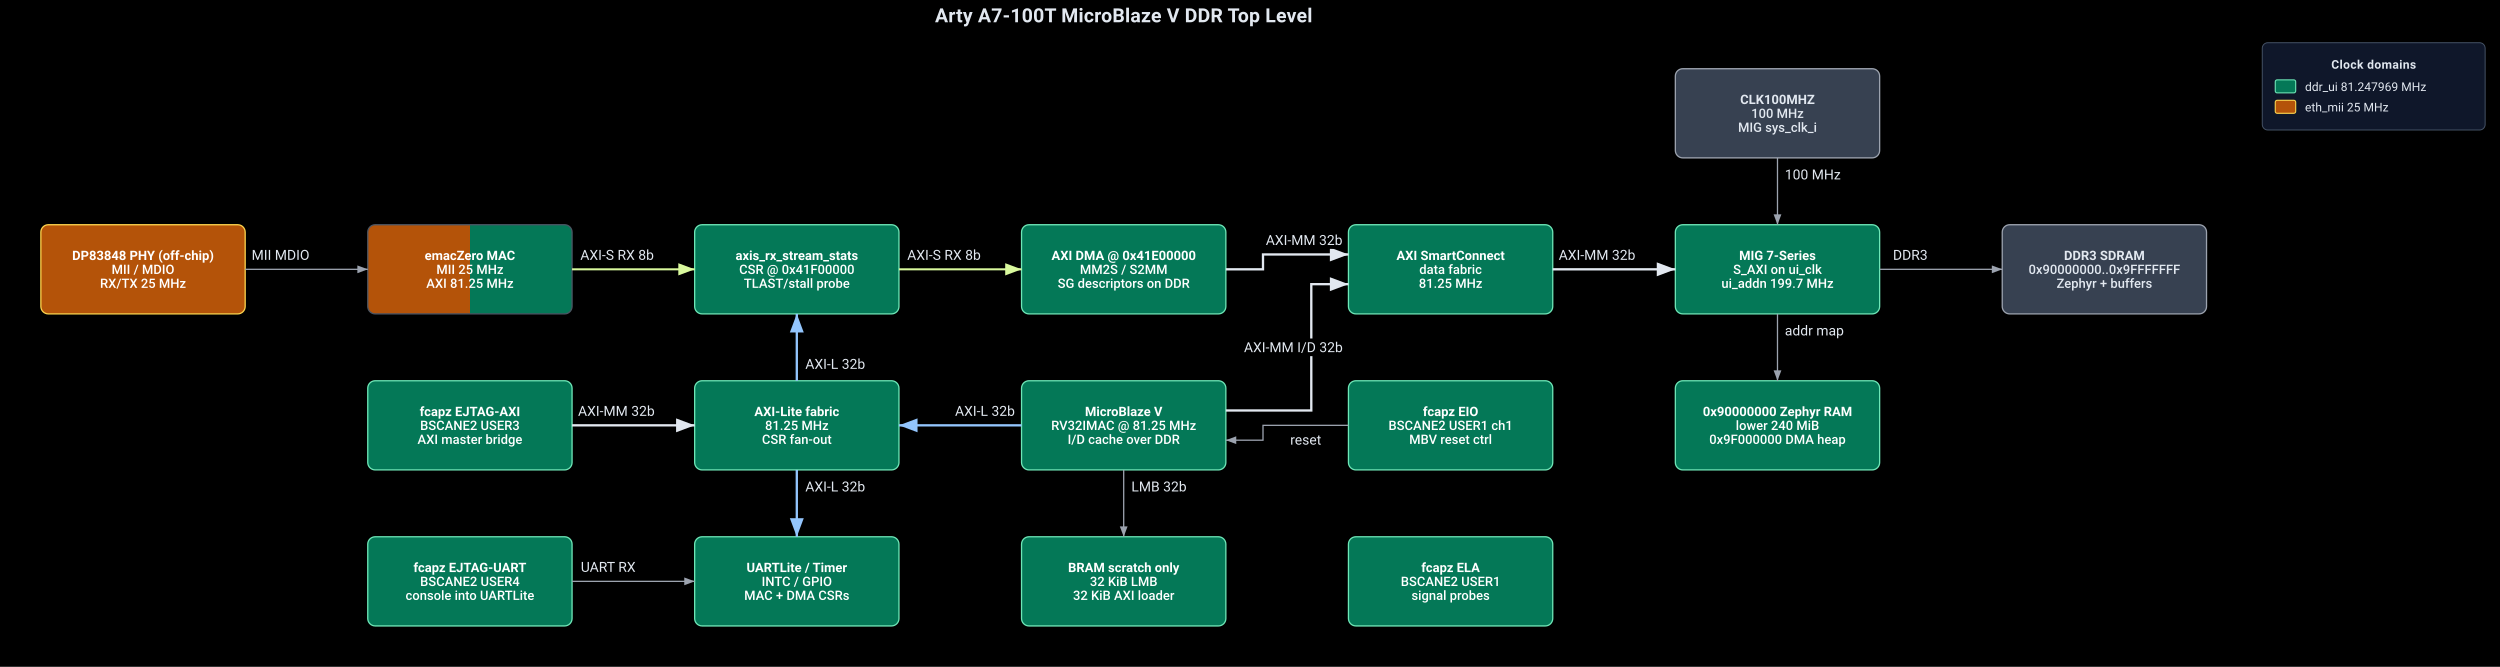
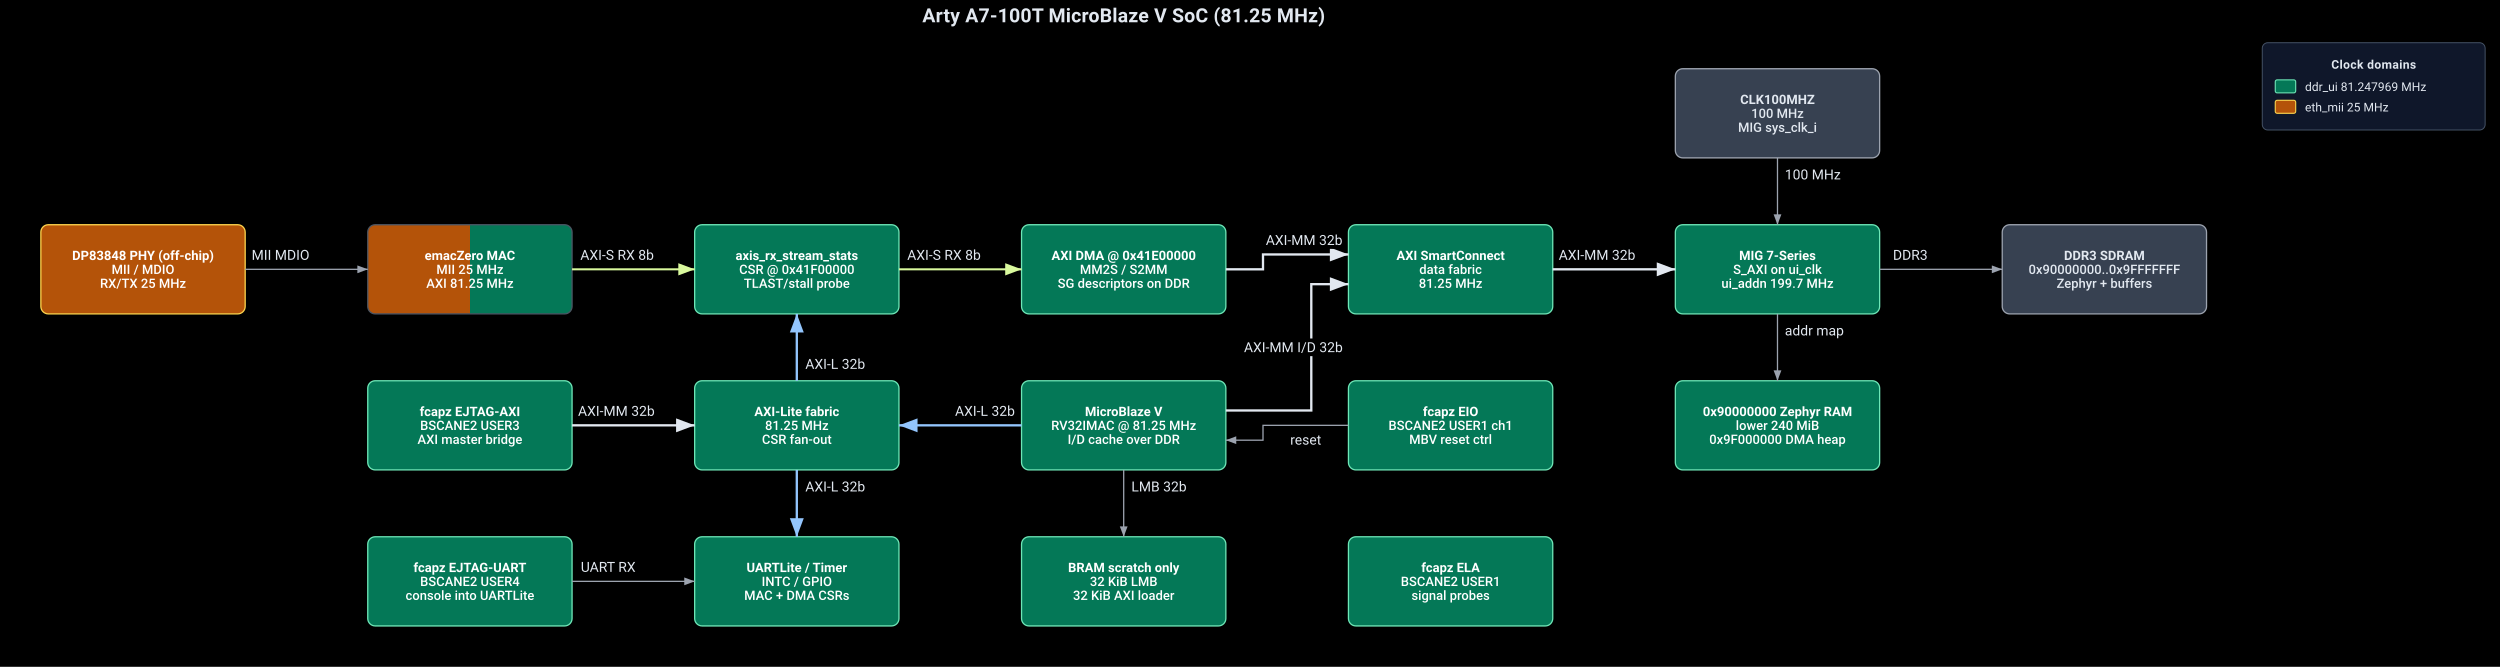
<svg xmlns="http://www.w3.org/2000/svg" width="2692" height="718" viewBox="0 0 2692 718" font-family="ui-sans-serif, system-ui, -apple-system, 'Segoe UI', Roboto, 'Helvetica Neue', Arial, sans-serif" style="background:#000000">
  <defs>
    <marker id="ah-solid" markerWidth="9" markerHeight="9" refX="8" refY="3" orient="auto">
      <path d="M0,0 L0,6 L8,3 z" fill="#e2e8f0" />
    </marker>
    <marker id="ah-thin" markerWidth="9" markerHeight="9" refX="8" refY="3" orient="auto">
      <path d="M0,0 L0,6 L8,3 z" fill="#9ca3af" />
    </marker>
    <marker id="ah-stream" markerWidth="9" markerHeight="9" refX="8" refY="3" orient="auto">
      <path d="M0,0 L0,6 L8,3 z" fill="#d9f99d" />
    </marker>
    <marker id="ah-axil" markerWidth="9" markerHeight="9" refX="8" refY="3" orient="auto">
      <path d="M0,0 L0,6 L8,3 z" fill="#93c5fd" />
    </marker>
    <marker id="ah-tilelink" markerWidth="9" markerHeight="9" refX="8" refY="3" orient="auto">
      <path d="M0,0 L0,6 L8,3 z" fill="#5eead4" />
    </marker>
    <marker id="ah-cdc" markerWidth="9" markerHeight="9" refX="8" refY="3" orient="auto">
      <path d="M0,0 L0,6 L8,3 z" fill="#d8b4fe" />
    </marker>
    <marker id="ah-open" markerWidth="9" markerHeight="9" refX="8" refY="3" orient="auto">
      <path d="M0.5,0.5 L0.5,5.5 L8,3 z" fill="#000000" stroke="#e2e8f0" stroke-width="1" />
    </marker>
    <linearGradient id="grad-emaczero" x1="0%" y1="0%" x2="100%" y2="0%">
      <stop offset="50%" stop-color="#B45309" />
      <stop offset="50%" stop-color="#047857" />
    </linearGradient>
  </defs>
  <rect width="2692" height="718" fill="#000000" id="_canvas_bg" />
-   <text x="1210.0" y="24" text-anchor="middle" font-size="21" font-weight="600" fill="#e2e8f0" letter-spacing="0.2">Arty A7-100T MicroBlaze V DDR Top Level</text>
+   <text x="1210.0" y="24" text-anchor="middle" font-size="21" font-weight="600" fill="#e2e8f0" letter-spacing="0.2">Arty A7-100T MicroBlaze V SoC (81.25 MHz)</text>
  <rect id="clk100" x="1804" y="74" width="220" height="96" fill="#374151" stroke="#9ca3af" stroke-width="1.4" rx="8" />
  <text x="1914" y="112" text-anchor="middle" font-size="14" font-weight="600" fill="#e2e8f0">CLK100MHZ</text>
  <text x="1914" y="127" text-anchor="middle" font-size="14" font-weight="500" fill="#e2e8f0">100 MHz</text>
  <text x="1914" y="142" text-anchor="middle" font-size="14" font-weight="500" fill="#e2e8f0">MIG sys_clk_i</text>
  <rect id="eth_phy" x="44" y="242" width="220" height="96" fill="#B45309" stroke="#FCD34D" stroke-width="1.4" rx="8" />
  <text x="154" y="280" text-anchor="middle" font-size="14" font-weight="600" fill="#ffffff">DP83848 PHY (off-chip)</text>
  <text x="154" y="295" text-anchor="middle" font-size="14" font-weight="500" fill="#ffffff">MII / MDIO</text>
  <text x="154" y="310" text-anchor="middle" font-size="14" font-weight="500" fill="#ffffff">RX/TX 25 MHz</text>
  <rect id="emaczero" x="396" y="242" width="220" height="96" fill="url(#grad-emaczero)" stroke="#4b5563" stroke-width="1.4" rx="8" />
  <text x="506" y="280" text-anchor="middle" font-size="14" font-weight="600" fill="#ffffff">emacZero MAC</text>
  <text x="506" y="295" text-anchor="middle" font-size="14" font-weight="500" fill="#ffffff">MII 25 MHz</text>
  <text x="506" y="310" text-anchor="middle" font-size="14" font-weight="500" fill="#ffffff">AXI 81.25 MHz</text>
  <rect id="axis_rx_stats" x="748" y="242" width="220" height="96" fill="#047857" stroke="#6EE7B7" stroke-width="1.4" rx="8" />
  <text x="858" y="280" text-anchor="middle" font-size="14" font-weight="600" fill="#ffffff">axis_rx_stream_stats</text>
  <text x="858" y="295" text-anchor="middle" font-size="14" font-weight="500" fill="#ffffff">CSR @ 0x41F00000</text>
  <text x="858" y="310" text-anchor="middle" font-size="14" font-weight="500" fill="#ffffff">TLAST/stall probe</text>
  <rect id="axi_dma" x="1100" y="242" width="220" height="96" fill="#047857" stroke="#6EE7B7" stroke-width="1.4" rx="8" />
  <text x="1210" y="280" text-anchor="middle" font-size="14" font-weight="600" fill="#ffffff">AXI DMA @ 0x41E00000</text>
  <text x="1210" y="295" text-anchor="middle" font-size="14" font-weight="500" fill="#ffffff">MM2S / S2MM</text>
  <text x="1210" y="310" text-anchor="middle" font-size="14" font-weight="500" fill="#ffffff">SG descriptors on DDR</text>
  <rect id="ddr_axi" x="1452" y="242" width="220" height="96" fill="#047857" stroke="#6EE7B7" stroke-width="1.4" rx="8" />
  <text x="1562" y="280" text-anchor="middle" font-size="14" font-weight="600" fill="#ffffff">AXI SmartConnect</text>
  <text x="1562" y="295" text-anchor="middle" font-size="14" font-weight="500" fill="#ffffff">data fabric</text>
  <text x="1562" y="310" text-anchor="middle" font-size="14" font-weight="500" fill="#ffffff">81.25 MHz</text>
  <rect id="mig" x="1804" y="242" width="220" height="96" fill="#047857" stroke="#6EE7B7" stroke-width="1.4" rx="8" />
  <text x="1914" y="280" text-anchor="middle" font-size="14" font-weight="600" fill="#ffffff">MIG 7-Series</text>
  <text x="1914" y="295" text-anchor="middle" font-size="14" font-weight="500" fill="#ffffff">S_AXI on ui_clk</text>
  <text x="1914" y="310" text-anchor="middle" font-size="14" font-weight="500" fill="#ffffff">ui_addn 199.7 MHz</text>
  <rect id="ddr3" x="2156" y="242" width="220" height="96" fill="#374151" stroke="#9ca3af" stroke-width="1.4" rx="8" />
  <text x="2266" y="280" text-anchor="middle" font-size="14" font-weight="600" fill="#e2e8f0">DDR3 SDRAM</text>
  <text x="2266" y="295" text-anchor="middle" font-size="14" font-weight="500" fill="#e2e8f0">0x90000000..0x9FFFFFFF</text>
  <text x="2266" y="310" text-anchor="middle" font-size="14" font-weight="500" fill="#e2e8f0">Zephyr + buffers</text>
  <rect id="fcapz_ejtagaxi" x="396" y="410" width="220" height="96" fill="#047857" stroke="#6EE7B7" stroke-width="1.4" rx="8" />
  <text x="506" y="448" text-anchor="middle" font-size="14" font-weight="600" fill="#ffffff">fcapz EJTAG-AXI</text>
  <text x="506" y="463" text-anchor="middle" font-size="14" font-weight="500" fill="#ffffff">BSCANE2 USER3</text>
  <text x="506" y="478" text-anchor="middle" font-size="14" font-weight="500" fill="#ffffff">AXI master bridge</text>
  <rect id="ctrl_axi" x="748" y="410" width="220" height="96" fill="#047857" stroke="#6EE7B7" stroke-width="1.4" rx="8" />
  <text x="858" y="448" text-anchor="middle" font-size="14" font-weight="600" fill="#ffffff">AXI-Lite fabric</text>
  <text x="858" y="463" text-anchor="middle" font-size="14" font-weight="500" fill="#ffffff">81.25 MHz</text>
  <text x="858" y="478" text-anchor="middle" font-size="14" font-weight="500" fill="#ffffff">CSR fan-out</text>
  <rect id="mbv" x="1100" y="410" width="220" height="96" fill="#047857" stroke="#6EE7B7" stroke-width="1.4" rx="8" />
  <text x="1210" y="448" text-anchor="middle" font-size="14" font-weight="600" fill="#ffffff">MicroBlaze V</text>
  <text x="1210" y="463" text-anchor="middle" font-size="14" font-weight="500" fill="#ffffff">RV32IMAC @ 81.25 MHz</text>
  <text x="1210" y="478" text-anchor="middle" font-size="14" font-weight="500" fill="#ffffff">I/D cache over DDR</text>
  <rect id="fcapz_eio" x="1452" y="410" width="220" height="96" fill="#047857" stroke="#6EE7B7" stroke-width="1.4" rx="8" />
  <text x="1562" y="448" text-anchor="middle" font-size="14" font-weight="600" fill="#ffffff">fcapz EIO</text>
  <text x="1562" y="463" text-anchor="middle" font-size="14" font-weight="500" fill="#ffffff">BSCANE2 USER1 ch1</text>
  <text x="1562" y="478" text-anchor="middle" font-size="14" font-weight="500" fill="#ffffff">MBV reset ctrl</text>
  <rect id="ddr_map" x="1804" y="410" width="220" height="96" fill="#047857" stroke="#6EE7B7" stroke-width="1.4" rx="8" />
  <text x="1914" y="448" text-anchor="middle" font-size="14" font-weight="600" fill="#ffffff">0x90000000 Zephyr RAM</text>
  <text x="1914" y="463" text-anchor="middle" font-size="14" font-weight="500" fill="#ffffff">lower 240 MiB</text>
  <text x="1914" y="478" text-anchor="middle" font-size="14" font-weight="500" fill="#ffffff">0x9F000000 DMA heap</text>
  <rect id="fcapz_ejtaguart" x="396" y="578" width="220" height="96" fill="#047857" stroke="#6EE7B7" stroke-width="1.4" rx="8" />
  <text x="506" y="616" text-anchor="middle" font-size="14" font-weight="600" fill="#ffffff">fcapz EJTAG-UART</text>
  <text x="506" y="631" text-anchor="middle" font-size="14" font-weight="500" fill="#ffffff">BSCANE2 USER4</text>
  <text x="506" y="646" text-anchor="middle" font-size="14" font-weight="500" fill="#ffffff">console into UARTLite</text>
  <rect id="peripherals" x="748" y="578" width="220" height="96" fill="#047857" stroke="#6EE7B7" stroke-width="1.4" rx="8" />
  <text x="858" y="616" text-anchor="middle" font-size="14" font-weight="600" fill="#ffffff">UARTLite / Timer</text>
  <text x="858" y="631" text-anchor="middle" font-size="14" font-weight="500" fill="#ffffff">INTC / GPIO</text>
  <text x="858" y="646" text-anchor="middle" font-size="14" font-weight="500" fill="#ffffff">MAC + DMA CSRs</text>
  <rect id="loader_bram" x="1100" y="578" width="220" height="96" fill="#047857" stroke="#6EE7B7" stroke-width="1.4" rx="8" />
  <text x="1210" y="616" text-anchor="middle" font-size="14" font-weight="600" fill="#ffffff">BRAM scratch only</text>
  <text x="1210" y="631" text-anchor="middle" font-size="14" font-weight="500" fill="#ffffff">32 KiB LMB</text>
  <text x="1210" y="646" text-anchor="middle" font-size="14" font-weight="500" fill="#ffffff">32 KiB AXI loader</text>
  <rect id="fcapz_ela" x="1452" y="578" width="220" height="96" fill="#047857" stroke="#6EE7B7" stroke-width="1.4" rx="8" />
  <text x="1562" y="616" text-anchor="middle" font-size="14" font-weight="600" fill="#ffffff">fcapz ELA</text>
  <text x="1562" y="631" text-anchor="middle" font-size="14" font-weight="500" fill="#ffffff">BSCANE2 USER1</text>
  <text x="1562" y="646" text-anchor="middle" font-size="14" font-weight="500" fill="#ffffff">signal probes</text>
  <mask id="edge-label-clearance" maskUnits="userSpaceOnUse">
    <rect width="2692" height="718" fill="#ffffff" />
    <rect x="1920.0" y="178.5" width="64.0" height="19.0" fill="#000000" />
    <rect x="268.0" y="265.0" width="68.2" height="19.0" fill="#000000" />
    <rect x="620.0" y="265.0" width="89.0" height="19.0" fill="#000000" />
    <rect x="972.0" y="265.0" width="89.0" height="19.0" fill="#000000" />
    <rect x="1360.6" y="249.0" width="87.4" height="19.0" fill="#000000" />
    <rect x="1676.0" y="265.0" width="87.4" height="19.0" fill="#000000" />
    <rect x="2034.6" y="265.0" width="44.8" height="19.0" fill="#000000" />
    <rect x="1337.3" y="364.5" width="110.7" height="19.0" fill="#000000" />
    <rect x="1025.3" y="433.0" width="70.7" height="19.0" fill="#000000" />
    <rect x="1216.0" y="514.5" width="64.0" height="19.0" fill="#000000" />
    <rect x="864.0" y="514.5" width="70.7" height="19.0" fill="#000000" />
    <rect x="864.0" y="382.5" width="70.7" height="19.0" fill="#000000" />
    <rect x="1920.0" y="346.5" width="67.4" height="19.0" fill="#000000" />
    <rect x="620.0" y="433.0" width="87.4" height="19.0" fill="#000000" />
    <rect x="620.0" y="601.0" width="69.8" height="19.0" fill="#000000" />
    <rect x="1387.3" y="464.0" width="37.3" height="19.0" fill="#000000" />
  </mask>
  <path id="edge_clk100_to_mig" d="M 1914.0,170.0 L 1914.0,206.0 L 1914.0,242.0" stroke="#9ca3af" stroke-width="1.4" fill="none" marker-end="url(#ah-thin)" mask="url(#edge-label-clearance)" />
  <path id="edge_eth_phy_to_emaczero" d="M 264.0,290.0 L 330.0,290.0 L 396.0,290.0" stroke="#9ca3af" stroke-width="1.4" fill="none" marker-end="url(#ah-thin)" mask="url(#edge-label-clearance)" />
  <path id="edge_emaczero_to_axis_rx_stats" d="M 616.0,290.0 L 682.0,290.0 L 748.0,290.0" stroke="#d9f99d" stroke-width="2.2" fill="none" marker-end="url(#ah-stream)" mask="url(#edge-label-clearance)" />
  <path id="edge_axis_rx_stats_to_axi_dma" d="M 968.0,290.0 L 1034.0,290.0 L 1100.0,290.0" stroke="#d9f99d" stroke-width="2.2" fill="none" marker-end="url(#ah-stream)" mask="url(#edge-label-clearance)" />
  <path id="edge_axi_dma_to_ddr_axi" d="M 1320.0,290.0 L 1360.0,290.0 L 1360.0,274.0 L 1452.0,274.0" stroke="#e2e8f0" stroke-width="2.5" fill="none" marker-end="url(#ah-solid)" mask="url(#edge-label-clearance)" />
  <path id="edge_ddr_axi_to_mig" d="M 1672.0,290.0 L 1738.0,290.0 L 1804.0,290.0" stroke="#e2e8f0" stroke-width="2.5" fill="none" marker-end="url(#ah-solid)" mask="url(#edge-label-clearance)" />
  <path id="edge_mig_to_ddr3" d="M 2024.0,290.0 L 2090.0,290.0 L 2156.0,290.0" stroke="#9ca3af" stroke-width="1.4" fill="none" marker-end="url(#ah-thin)" mask="url(#edge-label-clearance)" />
  <path id="edge_mbv_to_ddr_axi" d="M 1320.0,442.0 L 1412.0,442.0 L 1412.0,306.0 L 1452.0,306.0" stroke="#e2e8f0" stroke-width="2.5" fill="none" marker-end="url(#ah-solid)" mask="url(#edge-label-clearance)" />
  <path id="edge_mbv_to_ctrl_axi" d="M 1100.0,458.0 L 1034.0,458.0 L 968.0,458.0" stroke="#93c5fd" stroke-width="2.5" fill="none" marker-end="url(#ah-axil)" mask="url(#edge-label-clearance)" />
  <path id="edge_mbv_to_loader_bram" d="M 1210.0,506.0 L 1210.0,542.0 L 1210.0,578.0" stroke="#9ca3af" stroke-width="1.4" fill="none" marker-end="url(#ah-thin)" mask="url(#edge-label-clearance)" />
  <path id="edge_ctrl_axi_to_peripherals" d="M 858.0,506.0 L 858.0,542.0 L 858.0,578.0" stroke="#93c5fd" stroke-width="2.5" fill="none" marker-end="url(#ah-axil)" mask="url(#edge-label-clearance)" />
  <path id="edge_ctrl_axi_to_axis_rx_stats" d="M 858.0,410.0 L 858.0,374.0 L 858.0,338.0" stroke="#93c5fd" stroke-width="2.5" fill="none" marker-end="url(#ah-axil)" mask="url(#edge-label-clearance)" />
  <path id="edge_mig_to_ddr_map" d="M 1914.0,338.0 L 1914.0,374.0 L 1914.0,410.0" stroke="#9ca3af" stroke-width="1.4" fill="none" marker-end="url(#ah-thin)" mask="url(#edge-label-clearance)" />
  <path id="edge_fcapz_ejtagaxi_to_ctrl_axi" d="M 616.0,458.0 L 682.0,458.0 L 748.0,458.0" stroke="#e2e8f0" stroke-width="2.5" fill="none" marker-end="url(#ah-solid)" mask="url(#edge-label-clearance)" />
  <path id="edge_fcapz_ejtaguart_to_peripherals" d="M 616.0,626.0 L 682.0,626.0 L 748.0,626.0" stroke="#9ca3af" stroke-width="1.4" fill="none" marker-end="url(#ah-thin)" mask="url(#edge-label-clearance)" />
  <path id="edge_fcapz_eio_to_mbv" d="M 1452.0,458.0 L 1360.0,458.0 L 1360.0,474.0 L 1320.0,474.0" stroke="#9ca3af" stroke-width="1.4" fill="none" marker-end="url(#ah-thin)" mask="url(#edge-label-clearance)" />
  <text x="1952.0" y="193.2" text-anchor="middle" font-size="15" fill="#e2e8f0">100 MHz</text>
  <text x="302.1" y="279.8" text-anchor="middle" font-size="15" fill="#e2e8f0">MII MDIO</text>
  <text x="664.5" y="279.8" text-anchor="middle" font-size="15" fill="#e2e8f0">AXI-S RX 8b</text>
  <text x="1016.5" y="279.8" text-anchor="middle" font-size="15" fill="#e2e8f0">AXI-S RX 8b</text>
  <text x="1404.3" y="263.8" text-anchor="middle" font-size="15" fill="#e2e8f0">AXI-MM 32b</text>
  <text x="1719.7" y="279.8" text-anchor="middle" font-size="15" fill="#e2e8f0">AXI-MM 32b</text>
  <text x="2057.0" y="279.8" text-anchor="middle" font-size="15" fill="#e2e8f0">DDR3</text>
  <text x="1392.7" y="379.2" text-anchor="middle" font-size="15" fill="#e2e8f0">AXI-MM I/D 32b</text>
  <text x="1060.6" y="447.8" text-anchor="middle" font-size="15" fill="#e2e8f0">AXI-L 32b</text>
  <text x="1248.0" y="529.2" text-anchor="middle" font-size="15" fill="#e2e8f0">LMB 32b</text>
  <text x="899.4" y="529.2" text-anchor="middle" font-size="15" fill="#e2e8f0">AXI-L 32b</text>
  <text x="899.4" y="397.2" text-anchor="middle" font-size="15" fill="#e2e8f0">AXI-L 32b</text>
  <text x="1953.7" y="361.2" text-anchor="middle" font-size="15" fill="#e2e8f0">addr map</text>
  <text x="663.7" y="447.8" text-anchor="middle" font-size="15" fill="#e2e8f0">AXI-MM 32b</text>
  <text x="654.9" y="615.8" text-anchor="middle" font-size="15" fill="#e2e8f0">UART RX</text>
  <text x="1406.0" y="478.8" text-anchor="middle" font-size="15" fill="#e2e8f0">reset</text>
  <rect id="legend_card" x="2436" y="46" width="240" height="94" fill="#0f172a" stroke="#475569" stroke-width="1" rx="6" />
  <text x="2556" y="74" text-anchor="middle" font-size="13" font-weight="700" fill="#e2e8f0" letter-spacing="0.4">Clock domains</text>
  <rect x="2450" y="86" width="22" height="14" fill="#047857" stroke="#6EE7B7" stroke-width="1.2" rx="2" />
  <text x="2482" y="98" font-size="13" fill="#e2e8f0">ddr_ui  81.247969 MHz</text>
  <rect x="2450" y="108" width="22" height="14" fill="#B45309" stroke="#FCD34D" stroke-width="1.2" rx="2" />
  <text x="2482" y="120" font-size="13" fill="#e2e8f0">eth_mii  25 MHz</text>
</svg>
